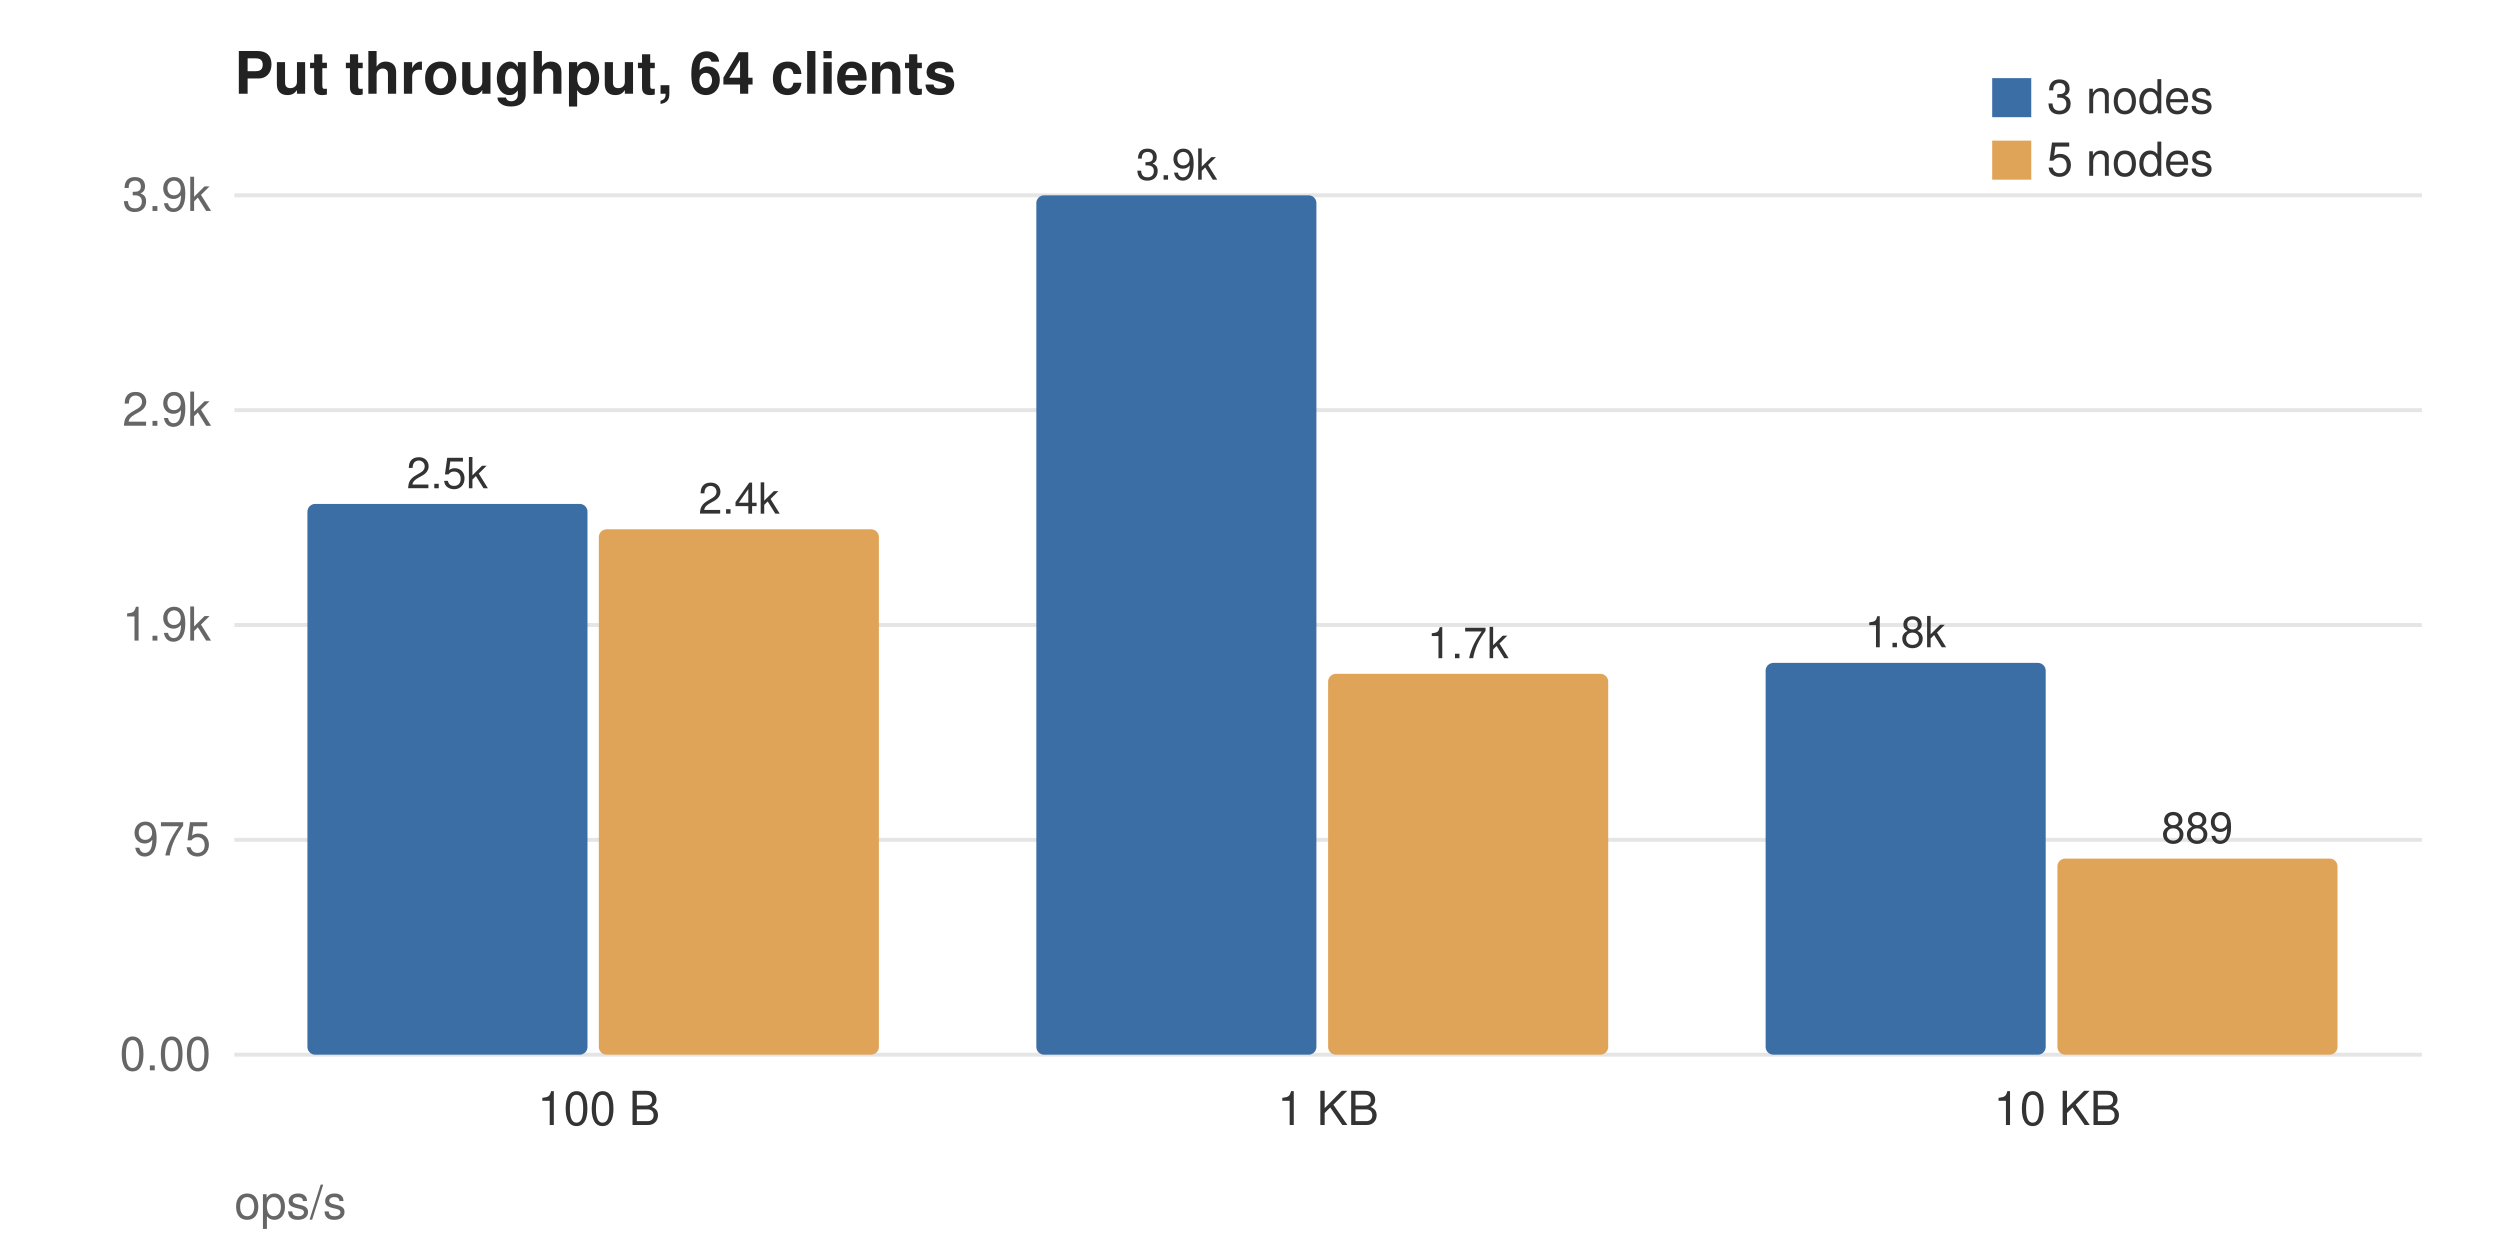
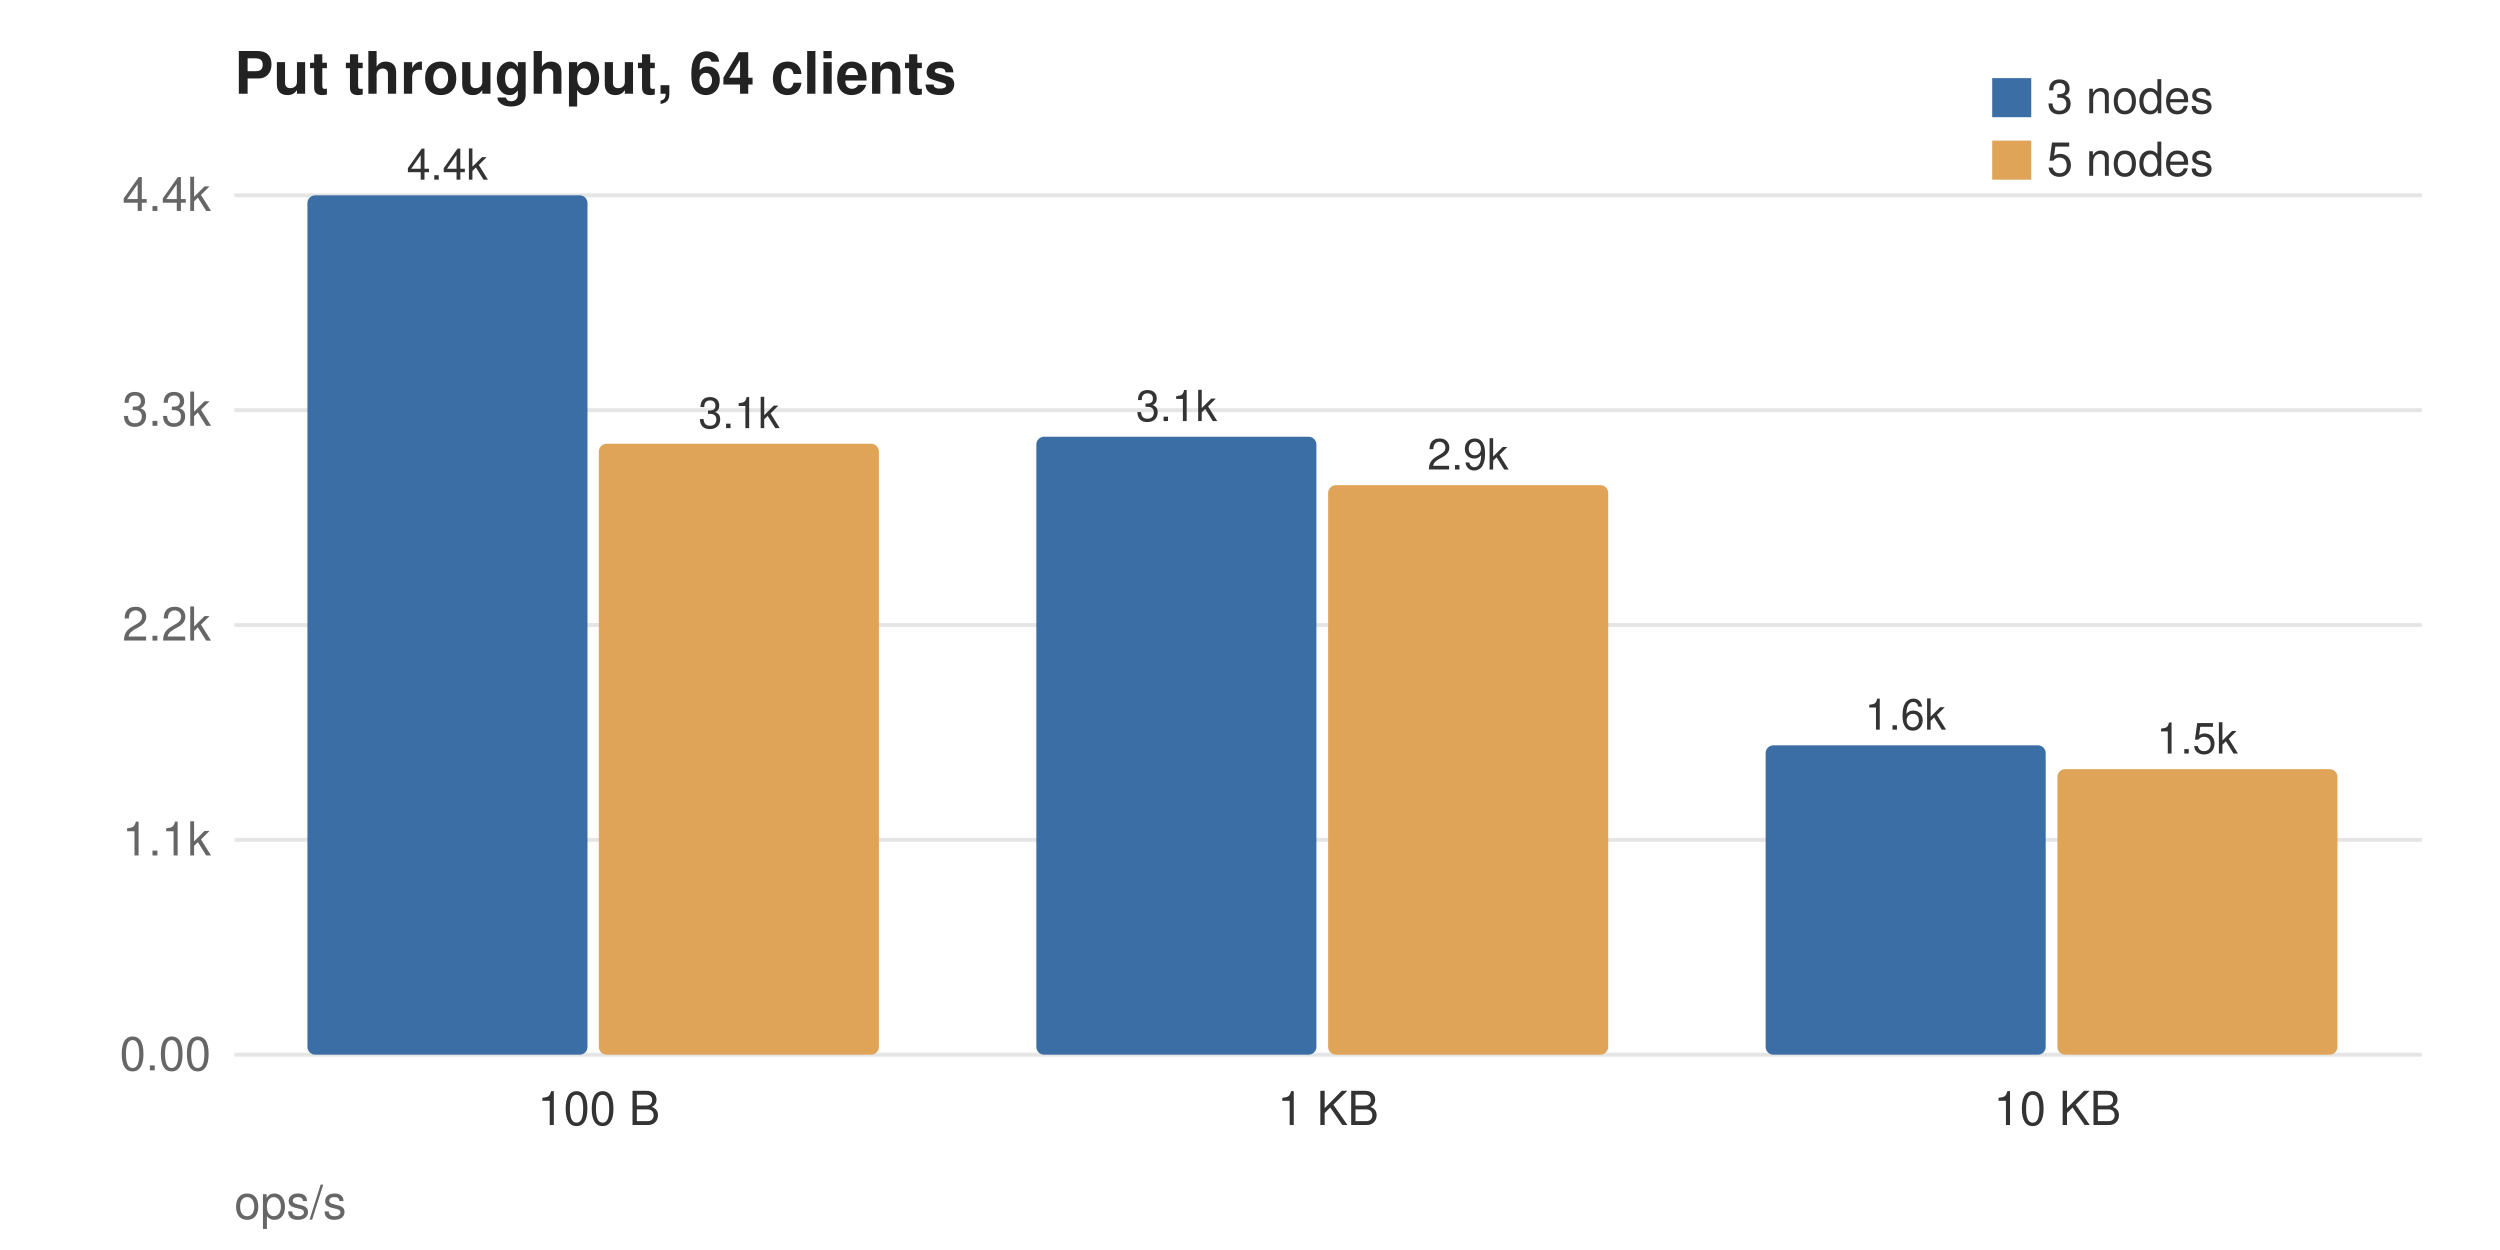
<svg xmlns="http://www.w3.org/2000/svg" width="640" height="320" viewBox="0 0 640 320" font-family="-apple-system, Segoe UI, Helvetica, Arial, sans-serif" font-size="12">
  <rect width="640" height="320" fill="white" />
  <text x="60" y="24" font-size="15" font-weight="600" fill="#222">Put throughput, 64 clients</text>
  <line x1="60" y1="270.0" x2="620" y2="270.0" stroke="#e5e5e5" />
  <text x="54" y="274.0" text-anchor="end" fill="#666">0.00</text>
  <line x1="60" y1="215.0" x2="620" y2="215.0" stroke="#e5e5e5" />
-   <text x="54" y="219.0" text-anchor="end" fill="#666">975</text>
+   <text x="54" y="219.0" text-anchor="end" fill="#666">1.1k</text>
  <line x1="60" y1="160.0" x2="620" y2="160.0" stroke="#e5e5e5" />
-   <text x="54" y="164.0" text-anchor="end" fill="#666">1.9k</text>
+   <text x="54" y="164.0" text-anchor="end" fill="#666">2.2k</text>
  <line x1="60" y1="105.0" x2="620" y2="105.0" stroke="#e5e5e5" />
-   <text x="54" y="109.0" text-anchor="end" fill="#666">2.9k</text>
+   <text x="54" y="109.0" text-anchor="end" fill="#666">3.3k</text>
  <line x1="60" y1="50.0" x2="620" y2="50.0" stroke="#e5e5e5" />
-   <text x="54" y="54.0" text-anchor="end" fill="#666">3.9k</text>
-   <rect x="78.7" y="129.0" width="71.7" height="141.0" fill="#3b6ea5" rx="2" />
-   <text x="114.5" y="125.0" text-anchor="middle" fill="#333" font-size="11">2.5k</text>
-   <rect x="153.3" y="135.5" width="71.7" height="134.5" fill="#e0a458" rx="2" />
-   <text x="189.2" y="131.5" text-anchor="middle" fill="#333" font-size="11">2.4k</text>
+   <text x="54" y="54.0" text-anchor="end" fill="#666">4.4k</text>
+   <rect x="78.7" y="50.0" width="71.7" height="220.0" fill="#3b6ea5" rx="2" />
+   <text x="114.5" y="46.0" text-anchor="middle" fill="#333" font-size="11">4.4k</text>
+   <rect x="153.3" y="113.6" width="71.7" height="156.4" fill="#e0a458" rx="2" />
+   <text x="189.2" y="109.6" text-anchor="middle" fill="#333" font-size="11">3.1k</text>
  <text x="153.3" y="288" text-anchor="middle" fill="#333">100 B</text>
-   <rect x="265.3" y="50.0" width="71.7" height="220.0" fill="#3b6ea5" rx="2" />
-   <text x="301.2" y="46.0" text-anchor="middle" fill="#333" font-size="11">3.9k</text>
-   <rect x="340.0" y="172.5" width="71.7" height="97.5" fill="#e0a458" rx="2" />
-   <text x="375.8" y="168.5" text-anchor="middle" fill="#333" font-size="11">1.7k</text>
+   <rect x="265.3" y="111.8" width="71.7" height="158.2" fill="#3b6ea5" rx="2" />
+   <text x="301.2" y="107.8" text-anchor="middle" fill="#333" font-size="11">3.1k</text>
+   <rect x="340.0" y="124.2" width="71.7" height="145.8" fill="#e0a458" rx="2" />
+   <text x="375.8" y="120.2" text-anchor="middle" fill="#333" font-size="11">2.9k</text>
  <text x="340.0" y="288" text-anchor="middle" fill="#333">1 KB</text>
-   <rect x="452.0" y="169.7" width="71.7" height="100.3" fill="#3b6ea5" rx="2" />
-   <text x="487.8" y="165.7" text-anchor="middle" fill="#333" font-size="11">1.8k</text>
-   <rect x="526.7" y="219.8" width="71.7" height="50.2" fill="#e0a458" rx="2" />
-   <text x="562.5" y="215.8" text-anchor="middle" fill="#333" font-size="11">889</text>
+   <rect x="452.0" y="190.8" width="71.7" height="79.2" fill="#3b6ea5" rx="2" />
+   <text x="487.8" y="186.8" text-anchor="middle" fill="#333" font-size="11">1.6k</text>
+   <rect x="526.7" y="196.9" width="71.7" height="73.1" fill="#e0a458" rx="2" />
+   <text x="562.5" y="192.9" text-anchor="middle" fill="#333" font-size="11">1.5k</text>
  <text x="526.7" y="288" text-anchor="middle" fill="#333">10 KB</text>
  <text x="60" y="312" fill="#666">ops/s</text>
  <rect x="510" y="20" width="10" height="10" fill="#3b6ea5" />
  <text x="524" y="29" fill="#333">3 nodes</text>
  <rect x="510" y="36" width="10" height="10" fill="#e0a458" />
  <text x="524" y="45" fill="#333">5 nodes</text>
</svg>
